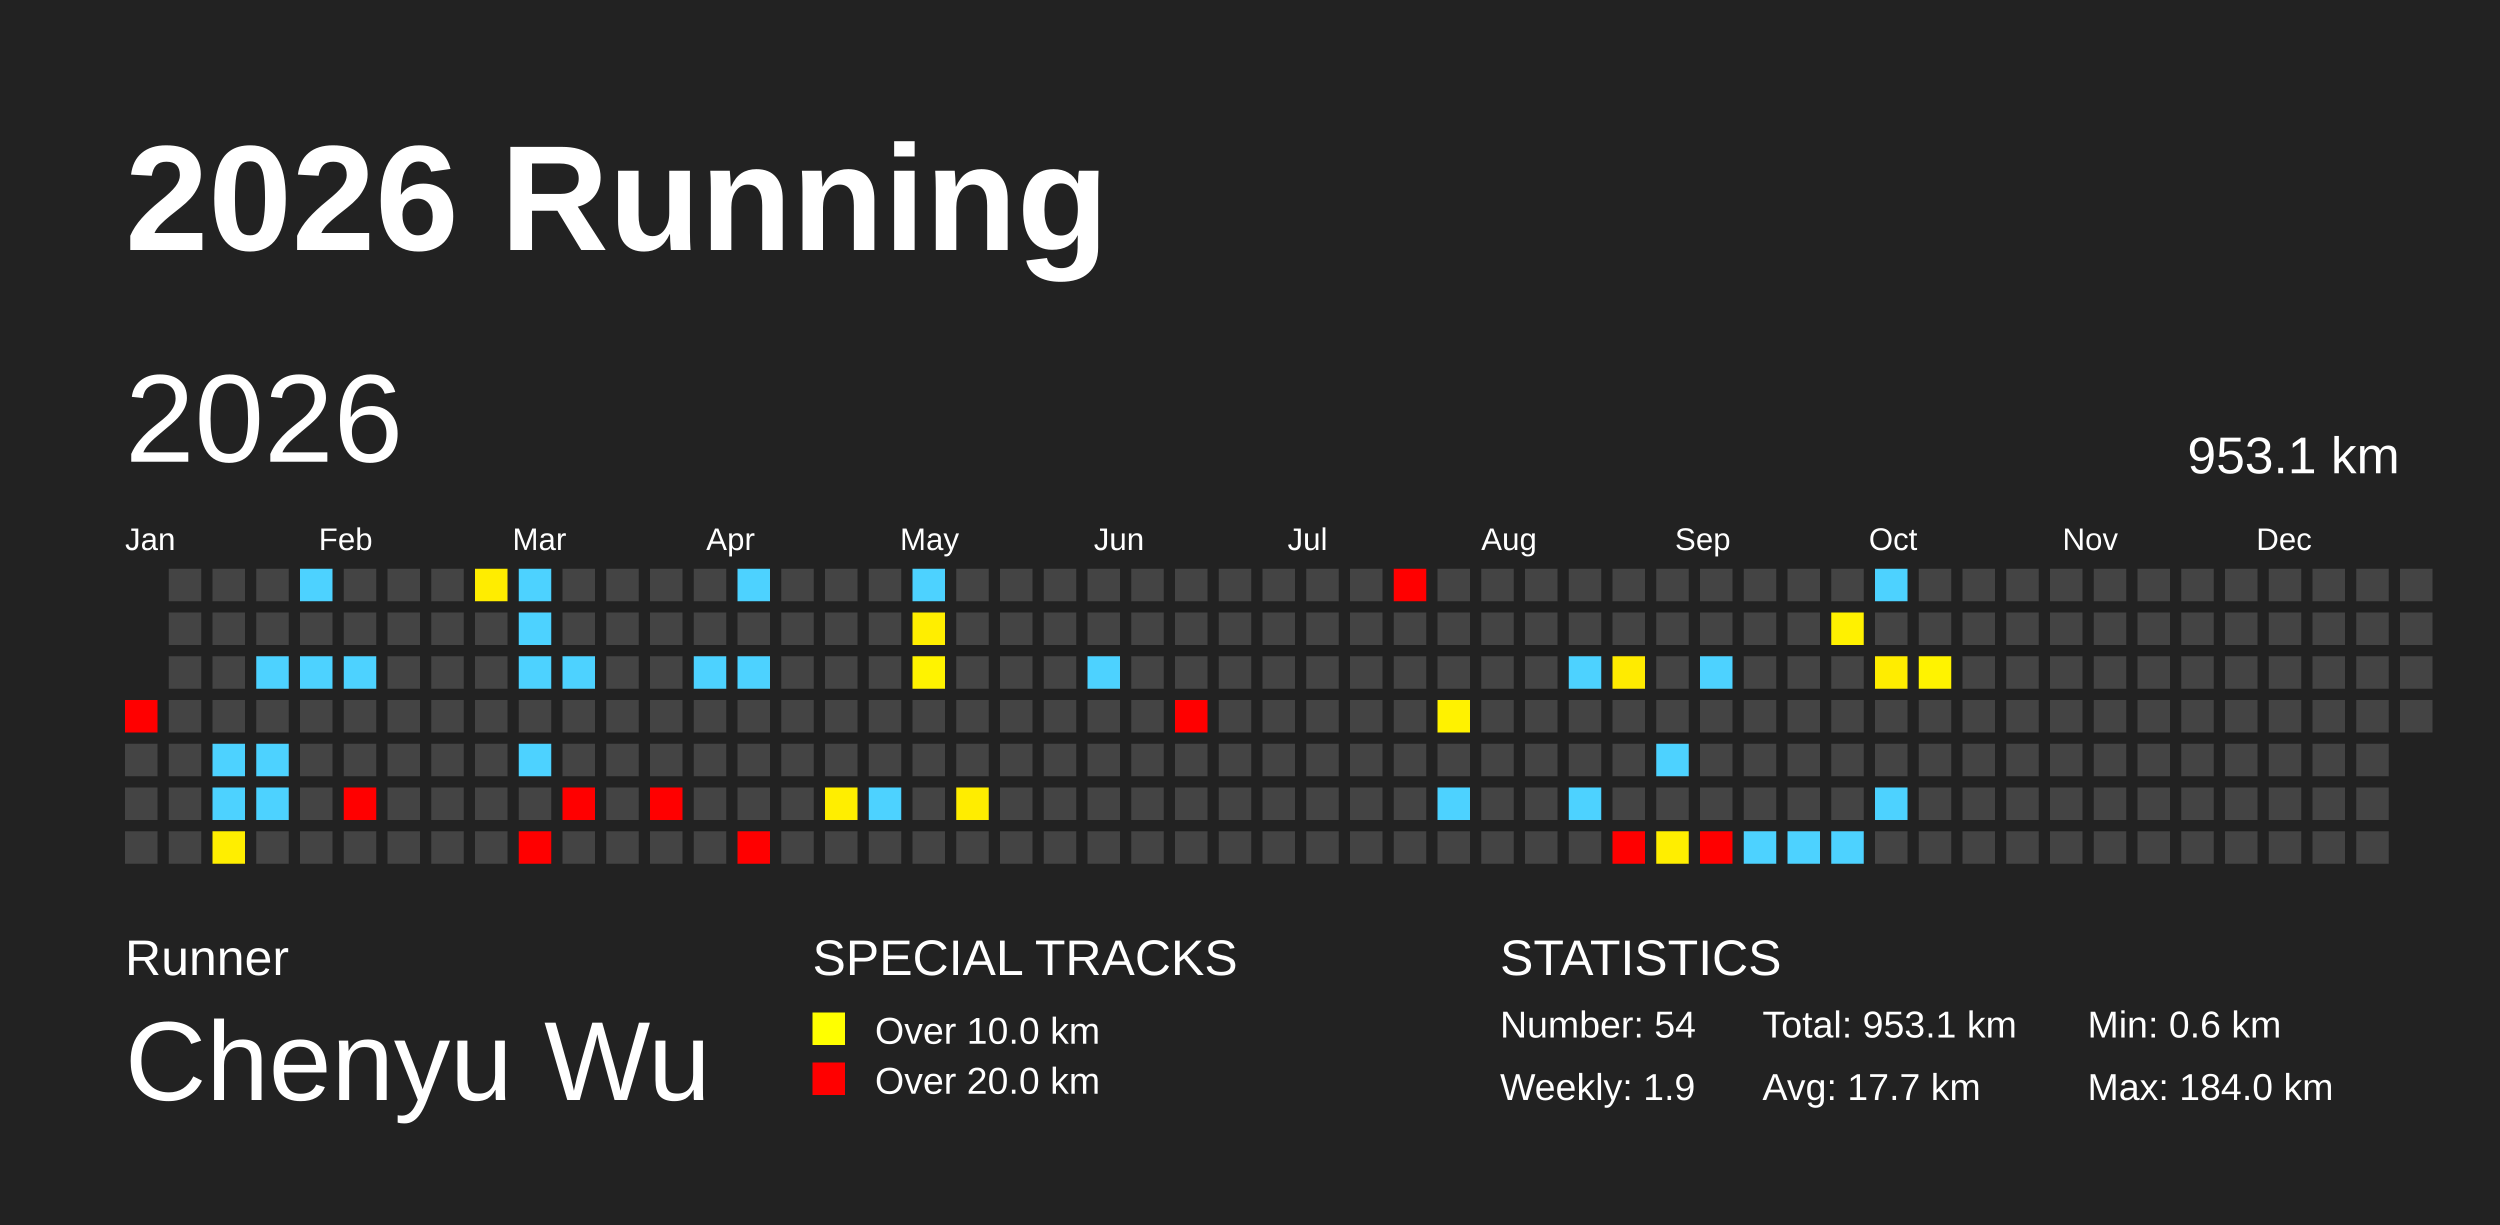
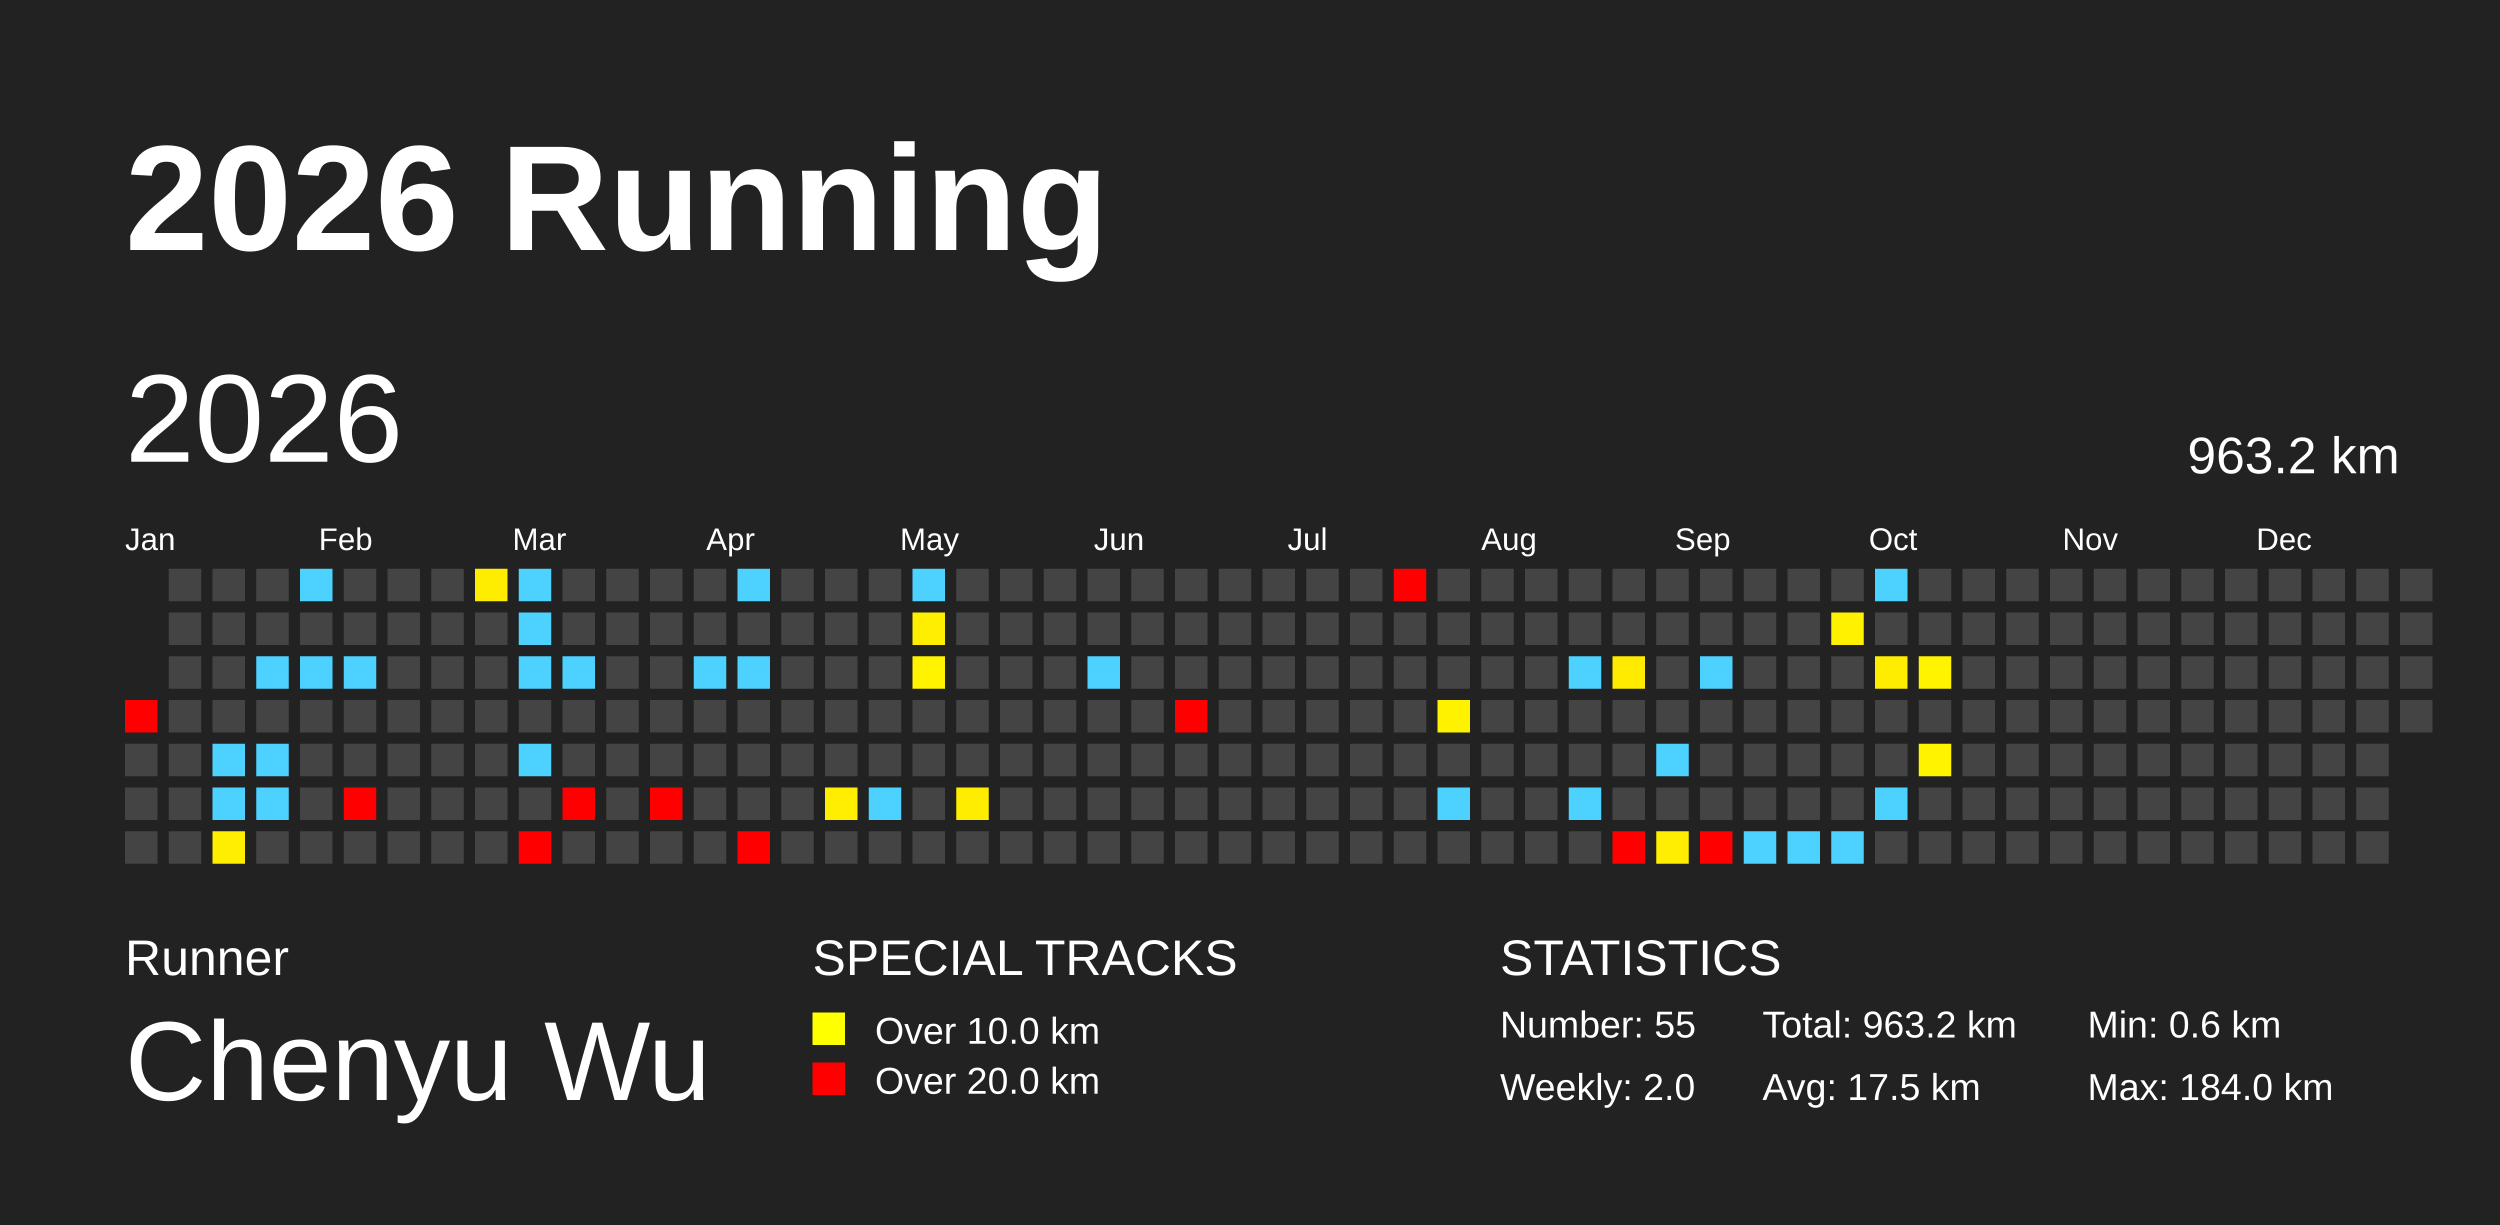
<svg xmlns="http://www.w3.org/2000/svg" baseProfile="full" height="98mm" version="1.1" viewBox="0,0,200,98" width="200mm">
  <defs />
  <rect fill="#222222" height="98" width="200" x="0" y="0" />
  <text fill="#FFFFFF" style="font-size:12px; font-family:Arial; font-weight:bold;" x="10" y="20">2026 Running</text>
  <text fill="#FFFFFF" style="font-size:4px; font-family:Arial" x="10" y="78">Runner</text>
  <text fill="#FFFFFF" style="font-size:9px; font-family:Arial" x="10" y="88">Chenyu Wu</text>
  <text fill="#FFFFFF" style="font-size:4px; font-family:Arial" x="65" y="78">SPECIAL TRACKS</text>
  <rect fill="yellow" height="2.6" width="2.6" x="65" y="81" />
  <text fill="#FFFFFF" style="font-size:3px; font-family:Arial" x="70" y="83.5">Over 10.0 km</text>
  <rect fill="red" height="2.6" width="2.6" x="65" y="85" />
  <text fill="#FFFFFF" style="font-size:3px; font-family:Arial" x="70" y="87.5">Over 20.0 km</text>
  <text fill="#FFFFFF" style="font-size:4px; font-family:Arial" x="120" y="78">STATISTICS</text>
-   <text fill="#FFFFFF" style="font-size:3px; font-family:Arial" x="120" y="83">Number: 54</text>
-   <text fill="#FFFFFF" style="font-size:3px; font-family:Arial" x="120" y="88">Weekly: 1.9</text>
-   <text fill="#FFFFFF" style="font-size:3px; font-family:Arial" x="141" y="83">Total: 953.1 km</text>
-   <text fill="#FFFFFF" style="font-size:3px; font-family:Arial" x="141" y="88">Avg: 17.7 km</text>
+   <text fill="#FFFFFF" style="font-size:3px; font-family:Arial" x="120" y="83">Number: 55</text>
+   <text fill="#FFFFFF" style="font-size:3px; font-family:Arial" x="120" y="88">Weekly: 2.0</text>
+   <text fill="#FFFFFF" style="font-size:3px; font-family:Arial" x="141" y="83">Total: 963.2 km</text>
+   <text fill="#FFFFFF" style="font-size:3px; font-family:Arial" x="141" y="88">Avg: 17.5 km</text>
  <text fill="#FFFFFF" style="font-size:3px; font-family:Arial" x="167" y="83">Min: 0.6 km</text>
  <text fill="#FFFFFF" style="font-size:3px; font-family:Arial" x="167" y="88">Max: 184.0 km</text>
  <text dominant-baseline="hanging" fill="#FFFFFF" style="font-size:10.0px; font-family:Arial;" x="10" y="30">2026</text>
-   <text dominant-baseline="hanging" fill="#FFFFFF" style="font-size:4.125px; font-family:Arial;" x="175" y="35">953.1 km</text>
+   <text dominant-baseline="hanging" fill="#FFFFFF" style="font-size:4.125px; font-family:Arial;" x="175" y="35">963.2 km</text>
  <text fill="#FFFFFF" style="font-size:2.5px; font-family:Arial" x="10.0" y="44">Jan</text>
  <text fill="#FFFFFF" style="font-size:2.5px; font-family:Arial" x="25.5" y="44">Feb</text>
  <text fill="#FFFFFF" style="font-size:2.5px; font-family:Arial" x="41.0" y="44">Mar</text>
  <text fill="#FFFFFF" style="font-size:2.5px; font-family:Arial" x="56.5" y="44">Apr</text>
  <text fill="#FFFFFF" style="font-size:2.5px; font-family:Arial" x="72.0" y="44">May</text>
  <text fill="#FFFFFF" style="font-size:2.5px; font-family:Arial" x="87.5" y="44">Jun</text>
  <text fill="#FFFFFF" style="font-size:2.5px; font-family:Arial" x="103.0" y="44">Jul</text>
  <text fill="#FFFFFF" style="font-size:2.5px; font-family:Arial" x="118.5" y="44">Aug</text>
  <text fill="#FFFFFF" style="font-size:2.5px; font-family:Arial" x="134.0" y="44">Sep</text>
  <text fill="#FFFFFF" style="font-size:2.5px; font-family:Arial" x="149.5" y="44">Oct</text>
  <text fill="#FFFFFF" style="font-size:2.5px; font-family:Arial" x="165.0" y="44">Nov</text>
  <text fill="#FFFFFF" style="font-size:2.5px; font-family:Arial" x="180.5" y="44">Dec</text>
  <rect fill="red" height="2.6" width="2.6" x="10.0" y="56.0" />
  <rect fill="#444444" height="2.6" width="2.6" x="10.0" y="59.5" />
  <rect fill="#444444" height="2.6" width="2.6" x="10.0" y="63.0" />
  <rect fill="#444444" height="2.6" width="2.6" x="10.0" y="66.5" />
  <rect fill="#444444" height="2.6" width="2.6" x="13.5" y="45.5" />
  <rect fill="#444444" height="2.6" width="2.6" x="13.5" y="49.0" />
  <rect fill="#444444" height="2.6" width="2.6" x="13.5" y="52.5" />
  <rect fill="#444444" height="2.6" width="2.6" x="13.5" y="56.0" />
  <rect fill="#444444" height="2.6" width="2.6" x="13.5" y="59.5" />
  <rect fill="#444444" height="2.6" width="2.6" x="13.5" y="63.0" />
  <rect fill="#444444" height="2.6" width="2.6" x="13.5" y="66.5" />
  <rect fill="#444444" height="2.6" width="2.6" x="17.0" y="45.5" />
  <rect fill="#444444" height="2.6" width="2.6" x="17.0" y="49.0" />
  <rect fill="#444444" height="2.6" width="2.6" x="17.0" y="52.5" />
  <rect fill="#444444" height="2.6" width="2.6" x="17.0" y="56.0" />
  <rect fill="#4dd2ff" height="2.6" width="2.6" x="17.0" y="59.5" />
  <rect fill="#4dd2ff" height="2.6" width="2.6" x="17.0" y="63.0" />
  <rect fill="#ffee00" height="2.6" width="2.6" x="17.0" y="66.5" />
  <rect fill="#444444" height="2.6" width="2.6" x="20.5" y="45.5" />
  <rect fill="#444444" height="2.6" width="2.6" x="20.5" y="49.0" />
  <rect fill="#4dd2ff" height="2.6" width="2.6" x="20.5" y="52.5" />
  <rect fill="#444444" height="2.6" width="2.6" x="20.5" y="56.0" />
  <rect fill="#4dd2ff" height="2.6" width="2.6" x="20.5" y="59.5" />
  <rect fill="#4dd2ff" height="2.6" width="2.6" x="20.5" y="63.0" />
  <rect fill="#444444" height="2.6" width="2.6" x="20.5" y="66.5" />
  <rect fill="#4dd2ff" height="2.6" width="2.6" x="24.0" y="45.5" />
  <rect fill="#444444" height="2.6" width="2.6" x="24.0" y="49.0" />
  <rect fill="#4dd2ff" height="2.6" width="2.6" x="24.0" y="52.5" />
  <rect fill="#444444" height="2.6" width="2.6" x="24.0" y="56.0" />
  <rect fill="#444444" height="2.6" width="2.6" x="24.0" y="59.5" />
  <rect fill="#444444" height="2.6" width="2.6" x="24.0" y="63.0" />
  <rect fill="#444444" height="2.6" width="2.6" x="24.0" y="66.5" />
  <rect fill="#444444" height="2.6" width="2.6" x="27.5" y="45.5" />
  <rect fill="#444444" height="2.6" width="2.6" x="27.5" y="49.0" />
  <rect fill="#4dd2ff" height="2.6" width="2.6" x="27.5" y="52.5" />
  <rect fill="#444444" height="2.6" width="2.6" x="27.5" y="56.0" />
  <rect fill="#444444" height="2.6" width="2.6" x="27.5" y="59.5" />
  <rect fill="red" height="2.6" width="2.6" x="27.5" y="63.0" />
  <rect fill="#444444" height="2.6" width="2.6" x="27.5" y="66.5" />
  <rect fill="#444444" height="2.6" width="2.6" x="31.0" y="45.5" />
  <rect fill="#444444" height="2.6" width="2.6" x="31.0" y="49.0" />
  <rect fill="#444444" height="2.6" width="2.6" x="31.0" y="52.5" />
  <rect fill="#444444" height="2.6" width="2.6" x="31.0" y="56.0" />
  <rect fill="#444444" height="2.6" width="2.6" x="31.0" y="59.5" />
  <rect fill="#444444" height="2.6" width="2.6" x="31.0" y="63.0" />
  <rect fill="#444444" height="2.6" width="2.6" x="31.0" y="66.5" />
  <rect fill="#444444" height="2.6" width="2.6" x="34.5" y="45.5" />
  <rect fill="#444444" height="2.6" width="2.6" x="34.5" y="49.0" />
  <rect fill="#444444" height="2.6" width="2.6" x="34.5" y="52.5" />
  <rect fill="#444444" height="2.6" width="2.6" x="34.5" y="56.0" />
  <rect fill="#444444" height="2.6" width="2.6" x="34.5" y="59.5" />
  <rect fill="#444444" height="2.6" width="2.6" x="34.5" y="63.0" />
  <rect fill="#444444" height="2.6" width="2.6" x="34.5" y="66.5" />
  <rect fill="#ffed00" height="2.6" width="2.6" x="38.0" y="45.5" />
  <rect fill="#444444" height="2.6" width="2.6" x="38.0" y="49.0" />
  <rect fill="#444444" height="2.6" width="2.6" x="38.0" y="52.5" />
  <rect fill="#444444" height="2.6" width="2.6" x="38.0" y="56.0" />
  <rect fill="#444444" height="2.6" width="2.6" x="38.0" y="59.5" />
  <rect fill="#444444" height="2.6" width="2.6" x="38.0" y="63.0" />
  <rect fill="#444444" height="2.6" width="2.6" x="38.0" y="66.5" />
  <rect fill="#4dd2ff" height="2.6" width="2.6" x="41.5" y="45.5" />
  <rect fill="#4dd2ff" height="2.6" width="2.6" x="41.5" y="49.0" />
  <rect fill="#4dd2ff" height="2.6" width="2.6" x="41.5" y="52.5" />
  <rect fill="#444444" height="2.6" width="2.6" x="41.5" y="56.0" />
  <rect fill="#4dd2ff" height="2.6" width="2.6" x="41.5" y="59.5" />
  <rect fill="#444444" height="2.6" width="2.6" x="41.5" y="63.0" />
  <rect fill="red" height="2.6" width="2.6" x="41.5" y="66.5" />
  <rect fill="#444444" height="2.6" width="2.6" x="45.0" y="45.5" />
  <rect fill="#444444" height="2.6" width="2.6" x="45.0" y="49.0" />
  <rect fill="#4dd2ff" height="2.6" width="2.6" x="45.0" y="52.5" />
  <rect fill="#444444" height="2.6" width="2.6" x="45.0" y="56.0" />
  <rect fill="#444444" height="2.6" width="2.6" x="45.0" y="59.5" />
  <rect fill="red" height="2.6" width="2.6" x="45.0" y="63.0" />
  <rect fill="#444444" height="2.6" width="2.6" x="45.0" y="66.5" />
  <rect fill="#444444" height="2.6" width="2.6" x="48.5" y="45.5" />
  <rect fill="#444444" height="2.6" width="2.6" x="48.5" y="49.0" />
  <rect fill="#444444" height="2.6" width="2.6" x="48.5" y="52.5" />
  <rect fill="#444444" height="2.6" width="2.6" x="48.5" y="56.0" />
  <rect fill="#444444" height="2.6" width="2.6" x="48.5" y="59.5" />
  <rect fill="#444444" height="2.6" width="2.6" x="48.5" y="63.0" />
  <rect fill="#444444" height="2.6" width="2.6" x="48.5" y="66.5" />
  <rect fill="#444444" height="2.6" width="2.6" x="52.0" y="45.5" />
  <rect fill="#444444" height="2.6" width="2.6" x="52.0" y="49.0" />
  <rect fill="#444444" height="2.6" width="2.6" x="52.0" y="52.5" />
  <rect fill="#444444" height="2.6" width="2.6" x="52.0" y="56.0" />
  <rect fill="#444444" height="2.6" width="2.6" x="52.0" y="59.5" />
  <rect fill="red" height="2.6" width="2.6" x="52.0" y="63.0" />
  <rect fill="#444444" height="2.6" width="2.6" x="52.0" y="66.5" />
  <rect fill="#444444" height="2.6" width="2.6" x="55.5" y="45.5" />
  <rect fill="#444444" height="2.6" width="2.6" x="55.5" y="49.0" />
  <rect fill="#4dd2ff" height="2.6" width="2.6" x="55.5" y="52.5" />
  <rect fill="#444444" height="2.6" width="2.6" x="55.5" y="56.0" />
  <rect fill="#444444" height="2.6" width="2.6" x="55.5" y="59.5" />
  <rect fill="#444444" height="2.6" width="2.6" x="55.5" y="63.0" />
  <rect fill="#444444" height="2.6" width="2.6" x="55.5" y="66.5" />
  <rect fill="#4dd2ff" height="2.6" width="2.6" x="59.0" y="45.5" />
  <rect fill="#444444" height="2.6" width="2.6" x="59.0" y="49.0" />
  <rect fill="#4dd2ff" height="2.6" width="2.6" x="59.0" y="52.5" />
  <rect fill="#444444" height="2.6" width="2.6" x="59.0" y="56.0" />
  <rect fill="#444444" height="2.6" width="2.6" x="59.0" y="59.5" />
  <rect fill="#444444" height="2.6" width="2.6" x="59.0" y="63.0" />
  <rect fill="red" height="2.6" width="2.6" x="59.0" y="66.5" />
  <rect fill="#444444" height="2.6" width="2.6" x="62.5" y="45.5" />
  <rect fill="#444444" height="2.6" width="2.6" x="62.5" y="49.0" />
  <rect fill="#444444" height="2.6" width="2.6" x="62.5" y="52.5" />
  <rect fill="#444444" height="2.6" width="2.6" x="62.5" y="56.0" />
  <rect fill="#444444" height="2.6" width="2.6" x="62.5" y="59.5" />
  <rect fill="#444444" height="2.6" width="2.6" x="62.5" y="63.0" />
  <rect fill="#444444" height="2.6" width="2.6" x="62.5" y="66.5" />
  <rect fill="#444444" height="2.6" width="2.6" x="66.0" y="45.5" />
  <rect fill="#444444" height="2.6" width="2.6" x="66.0" y="49.0" />
  <rect fill="#444444" height="2.6" width="2.6" x="66.0" y="52.5" />
  <rect fill="#444444" height="2.6" width="2.6" x="66.0" y="56.0" />
  <rect fill="#444444" height="2.6" width="2.6" x="66.0" y="59.5" />
  <rect fill="#ffee00" height="2.6" width="2.6" x="66.0" y="63.0" />
  <rect fill="#444444" height="2.6" width="2.6" x="66.0" y="66.5" />
  <rect fill="#444444" height="2.6" width="2.6" x="69.5" y="45.5" />
  <rect fill="#444444" height="2.6" width="2.6" x="69.5" y="49.0" />
  <rect fill="#444444" height="2.6" width="2.6" x="69.5" y="52.5" />
  <rect fill="#444444" height="2.6" width="2.6" x="69.5" y="56.0" />
  <rect fill="#444444" height="2.6" width="2.6" x="69.5" y="59.5" />
  <rect fill="#4dd2ff" height="2.6" width="2.6" x="69.5" y="63.0" />
  <rect fill="#444444" height="2.6" width="2.6" x="69.5" y="66.5" />
  <rect fill="#4dd2ff" height="2.6" width="2.6" x="73.0" y="45.5" />
  <rect fill="#ffee00" height="2.6" width="2.6" x="73.0" y="49.0" />
  <rect fill="#fff300" height="2.6" width="2.6" x="73.0" y="52.5" />
  <rect fill="#444444" height="2.6" width="2.6" x="73.0" y="56.0" />
  <rect fill="#444444" height="2.6" width="2.6" x="73.0" y="59.5" />
  <rect fill="#444444" height="2.6" width="2.6" x="73.0" y="63.0" />
  <rect fill="#444444" height="2.6" width="2.6" x="73.0" y="66.5" />
  <rect fill="#444444" height="2.6" width="2.6" x="76.5" y="45.5" />
  <rect fill="#444444" height="2.6" width="2.6" x="76.5" y="49.0" />
  <rect fill="#444444" height="2.6" width="2.6" x="76.5" y="52.5" />
  <rect fill="#444444" height="2.6" width="2.6" x="76.5" y="56.0" />
  <rect fill="#444444" height="2.6" width="2.6" x="76.5" y="59.5" />
  <rect fill="#ffed00" height="2.6" width="2.6" x="76.5" y="63.0" />
  <rect fill="#444444" height="2.6" width="2.6" x="76.5" y="66.5" />
  <rect fill="#444444" height="2.6" width="2.6" x="80.0" y="45.5" />
  <rect fill="#444444" height="2.6" width="2.6" x="80.0" y="49.0" />
  <rect fill="#444444" height="2.6" width="2.6" x="80.0" y="52.5" />
  <rect fill="#444444" height="2.6" width="2.6" x="80.0" y="56.0" />
  <rect fill="#444444" height="2.6" width="2.6" x="80.0" y="59.5" />
  <rect fill="#444444" height="2.6" width="2.6" x="80.0" y="63.0" />
  <rect fill="#444444" height="2.6" width="2.6" x="80.0" y="66.5" />
  <rect fill="#444444" height="2.6" width="2.6" x="83.5" y="45.5" />
  <rect fill="#444444" height="2.6" width="2.6" x="83.5" y="49.0" />
  <rect fill="#444444" height="2.6" width="2.6" x="83.5" y="52.5" />
  <rect fill="#444444" height="2.6" width="2.6" x="83.5" y="56.0" />
  <rect fill="#444444" height="2.6" width="2.6" x="83.5" y="59.5" />
  <rect fill="#444444" height="2.6" width="2.6" x="83.5" y="63.0" />
  <rect fill="#444444" height="2.6" width="2.6" x="83.5" y="66.5" />
  <rect fill="#444444" height="2.6" width="2.6" x="87.0" y="45.5" />
  <rect fill="#444444" height="2.6" width="2.6" x="87.0" y="49.0" />
  <rect fill="#4dd2ff" height="2.6" width="2.6" x="87.0" y="52.5" />
  <rect fill="#444444" height="2.6" width="2.6" x="87.0" y="56.0" />
  <rect fill="#444444" height="2.6" width="2.6" x="87.0" y="59.5" />
  <rect fill="#444444" height="2.6" width="2.6" x="87.0" y="63.0" />
  <rect fill="#444444" height="2.6" width="2.6" x="87.0" y="66.5" />
  <rect fill="#444444" height="2.6" width="2.6" x="90.5" y="45.5" />
  <rect fill="#444444" height="2.6" width="2.6" x="90.5" y="49.0" />
  <rect fill="#444444" height="2.6" width="2.6" x="90.5" y="52.5" />
  <rect fill="#444444" height="2.6" width="2.6" x="90.5" y="56.0" />
  <rect fill="#444444" height="2.6" width="2.6" x="90.5" y="59.5" />
  <rect fill="#444444" height="2.6" width="2.6" x="90.5" y="63.0" />
  <rect fill="#444444" height="2.6" width="2.6" x="90.5" y="66.5" />
  <rect fill="#444444" height="2.6" width="2.6" x="94.0" y="45.5" />
  <rect fill="#444444" height="2.6" width="2.6" x="94.0" y="49.0" />
  <rect fill="#444444" height="2.6" width="2.6" x="94.0" y="52.5" />
  <rect fill="red" height="2.6" width="2.6" x="94.0" y="56.0" />
  <rect fill="#444444" height="2.6" width="2.6" x="94.0" y="59.5" />
  <rect fill="#444444" height="2.6" width="2.6" x="94.0" y="63.0" />
  <rect fill="#444444" height="2.6" width="2.6" x="94.0" y="66.5" />
  <rect fill="#444444" height="2.6" width="2.6" x="97.5" y="45.5" />
  <rect fill="#444444" height="2.6" width="2.6" x="97.5" y="49.0" />
  <rect fill="#444444" height="2.6" width="2.6" x="97.5" y="52.5" />
  <rect fill="#444444" height="2.6" width="2.6" x="97.5" y="56.0" />
  <rect fill="#444444" height="2.6" width="2.6" x="97.5" y="59.5" />
  <rect fill="#444444" height="2.6" width="2.6" x="97.5" y="63.0" />
  <rect fill="#444444" height="2.6" width="2.6" x="97.5" y="66.5" />
  <rect fill="#444444" height="2.6" width="2.6" x="101.0" y="45.5" />
  <rect fill="#444444" height="2.6" width="2.6" x="101.0" y="49.0" />
  <rect fill="#444444" height="2.6" width="2.6" x="101.0" y="52.5" />
  <rect fill="#444444" height="2.6" width="2.6" x="101.0" y="56.0" />
  <rect fill="#444444" height="2.6" width="2.6" x="101.0" y="59.5" />
  <rect fill="#444444" height="2.6" width="2.6" x="101.0" y="63.0" />
  <rect fill="#444444" height="2.6" width="2.6" x="101.0" y="66.5" />
  <rect fill="#444444" height="2.6" width="2.6" x="104.5" y="45.5" />
  <rect fill="#444444" height="2.6" width="2.6" x="104.5" y="49.0" />
  <rect fill="#444444" height="2.6" width="2.6" x="104.5" y="52.5" />
  <rect fill="#444444" height="2.6" width="2.6" x="104.5" y="56.0" />
  <rect fill="#444444" height="2.6" width="2.6" x="104.5" y="59.5" />
  <rect fill="#444444" height="2.6" width="2.6" x="104.5" y="63.0" />
  <rect fill="#444444" height="2.6" width="2.6" x="104.5" y="66.5" />
  <rect fill="#444444" height="2.6" width="2.6" x="108.0" y="45.5" />
  <rect fill="#444444" height="2.6" width="2.6" x="108.0" y="49.0" />
  <rect fill="#444444" height="2.6" width="2.6" x="108.0" y="52.5" />
  <rect fill="#444444" height="2.6" width="2.6" x="108.0" y="56.0" />
  <rect fill="#444444" height="2.6" width="2.6" x="108.0" y="59.5" />
  <rect fill="#444444" height="2.6" width="2.6" x="108.0" y="63.0" />
  <rect fill="#444444" height="2.6" width="2.6" x="108.0" y="66.5" />
  <rect fill="red" height="2.6" width="2.6" x="111.5" y="45.5" />
  <rect fill="#444444" height="2.6" width="2.6" x="111.5" y="49.0" />
  <rect fill="#444444" height="2.6" width="2.6" x="111.5" y="52.5" />
  <rect fill="#444444" height="2.6" width="2.6" x="111.5" y="56.0" />
  <rect fill="#444444" height="2.6" width="2.6" x="111.5" y="59.5" />
  <rect fill="#444444" height="2.6" width="2.6" x="111.5" y="63.0" />
  <rect fill="#444444" height="2.6" width="2.6" x="111.5" y="66.5" />
  <rect fill="#444444" height="2.6" width="2.6" x="115.0" y="45.5" />
  <rect fill="#444444" height="2.6" width="2.6" x="115.0" y="49.0" />
  <rect fill="#444444" height="2.6" width="2.6" x="115.0" y="52.5" />
  <rect fill="#fff200" height="2.6" width="2.6" x="115.0" y="56.0" />
  <rect fill="#444444" height="2.6" width="2.6" x="115.0" y="59.5" />
  <rect fill="#4dd2ff" height="2.6" width="2.6" x="115.0" y="63.0" />
  <rect fill="#444444" height="2.6" width="2.6" x="115.0" y="66.5" />
  <rect fill="#444444" height="2.6" width="2.6" x="118.5" y="45.5" />
  <rect fill="#444444" height="2.6" width="2.6" x="118.5" y="49.0" />
  <rect fill="#444444" height="2.6" width="2.6" x="118.5" y="52.5" />
  <rect fill="#444444" height="2.6" width="2.6" x="118.5" y="56.0" />
  <rect fill="#444444" height="2.6" width="2.6" x="118.5" y="59.5" />
  <rect fill="#444444" height="2.6" width="2.6" x="118.5" y="63.0" />
  <rect fill="#444444" height="2.6" width="2.6" x="118.5" y="66.5" />
  <rect fill="#444444" height="2.6" width="2.6" x="122.0" y="45.5" />
  <rect fill="#444444" height="2.6" width="2.6" x="122.0" y="49.0" />
  <rect fill="#444444" height="2.6" width="2.6" x="122.0" y="52.5" />
  <rect fill="#444444" height="2.6" width="2.6" x="122.0" y="56.0" />
  <rect fill="#444444" height="2.6" width="2.6" x="122.0" y="59.5" />
  <rect fill="#444444" height="2.6" width="2.6" x="122.0" y="63.0" />
  <rect fill="#444444" height="2.6" width="2.6" x="122.0" y="66.5" />
  <rect fill="#444444" height="2.6" width="2.6" x="125.5" y="45.5" />
  <rect fill="#444444" height="2.6" width="2.6" x="125.5" y="49.0" />
  <rect fill="#4dd2ff" height="2.6" width="2.6" x="125.5" y="52.5" />
  <rect fill="#444444" height="2.6" width="2.6" x="125.5" y="56.0" />
  <rect fill="#444444" height="2.6" width="2.6" x="125.5" y="59.5" />
  <rect fill="#4dd2ff" height="2.6" width="2.6" x="125.5" y="63.0" />
  <rect fill="#444444" height="2.6" width="2.6" x="125.5" y="66.5" />
  <rect fill="#444444" height="2.6" width="2.6" x="129.0" y="45.5" />
  <rect fill="#444444" height="2.6" width="2.6" x="129.0" y="49.0" />
  <rect fill="#ffeb00" height="2.6" width="2.6" x="129.0" y="52.5" />
  <rect fill="#444444" height="2.6" width="2.6" x="129.0" y="56.0" />
  <rect fill="#444444" height="2.6" width="2.6" x="129.0" y="59.5" />
  <rect fill="#444444" height="2.6" width="2.6" x="129.0" y="63.0" />
  <rect fill="red" height="2.6" width="2.6" x="129.0" y="66.5" />
  <rect fill="#444444" height="2.6" width="2.6" x="132.5" y="45.5" />
  <rect fill="#444444" height="2.6" width="2.6" x="132.5" y="49.0" />
  <rect fill="#444444" height="2.6" width="2.6" x="132.5" y="52.5" />
  <rect fill="#444444" height="2.6" width="2.6" x="132.5" y="56.0" />
  <rect fill="#4dd2ff" height="2.6" width="2.6" x="132.5" y="59.5" />
  <rect fill="#444444" height="2.6" width="2.6" x="132.5" y="63.0" />
  <rect fill="#ffee00" height="2.6" width="2.6" x="132.5" y="66.5" />
  <rect fill="#444444" height="2.6" width="2.6" x="136.0" y="45.5" />
  <rect fill="#444444" height="2.6" width="2.6" x="136.0" y="49.0" />
  <rect fill="#4dd2ff" height="2.6" width="2.6" x="136.0" y="52.5" />
  <rect fill="#444444" height="2.6" width="2.6" x="136.0" y="56.0" />
  <rect fill="#444444" height="2.6" width="2.6" x="136.0" y="59.5" />
  <rect fill="#444444" height="2.6" width="2.6" x="136.0" y="63.0" />
  <rect fill="red" height="2.6" width="2.6" x="136.0" y="66.5" />
  <rect fill="#444444" height="2.6" width="2.6" x="139.5" y="45.5" />
  <rect fill="#444444" height="2.6" width="2.6" x="139.5" y="49.0" />
  <rect fill="#444444" height="2.6" width="2.6" x="139.5" y="52.5" />
  <rect fill="#444444" height="2.6" width="2.6" x="139.5" y="56.0" />
  <rect fill="#444444" height="2.6" width="2.6" x="139.5" y="59.5" />
  <rect fill="#444444" height="2.6" width="2.6" x="139.5" y="63.0" />
  <rect fill="#4dd2ff" height="2.6" width="2.6" x="139.5" y="66.5" />
  <rect fill="#444444" height="2.6" width="2.6" x="143.0" y="45.5" />
  <rect fill="#444444" height="2.6" width="2.6" x="143.0" y="49.0" />
  <rect fill="#444444" height="2.6" width="2.6" x="143.0" y="52.5" />
  <rect fill="#444444" height="2.6" width="2.6" x="143.0" y="56.0" />
  <rect fill="#444444" height="2.6" width="2.6" x="143.0" y="59.5" />
  <rect fill="#444444" height="2.6" width="2.6" x="143.0" y="63.0" />
  <rect fill="#4dd2ff" height="2.6" width="2.6" x="143.0" y="66.5" />
  <rect fill="#444444" height="2.6" width="2.6" x="146.5" y="45.5" />
  <rect fill="#fff100" height="2.6" width="2.6" x="146.5" y="49.0" />
  <rect fill="#444444" height="2.6" width="2.6" x="146.5" y="52.5" />
  <rect fill="#444444" height="2.6" width="2.6" x="146.5" y="56.0" />
  <rect fill="#444444" height="2.6" width="2.6" x="146.5" y="59.5" />
  <rect fill="#444444" height="2.6" width="2.6" x="146.5" y="63.0" />
  <rect fill="#4dd2ff" height="2.6" width="2.6" x="146.5" y="66.5" />
  <rect fill="#4dd2ff" height="2.6" width="2.6" x="150.0" y="45.5" />
  <rect fill="#444444" height="2.6" width="2.6" x="150.0" y="49.0" />
  <rect fill="#ffed00" height="2.6" width="2.6" x="150.0" y="52.5" />
  <rect fill="#444444" height="2.6" width="2.6" x="150.0" y="56.0" />
  <rect fill="#444444" height="2.6" width="2.6" x="150.0" y="59.5" />
  <rect fill="#4dd2ff" height="2.6" width="2.6" x="150.0" y="63.0" />
  <rect fill="#444444" height="2.6" width="2.6" x="150.0" y="66.5" />
  <rect fill="#444444" height="2.6" width="2.6" x="153.5" y="45.5" />
  <rect fill="#444444" height="2.6" width="2.6" x="153.5" y="49.0" />
  <rect fill="#fff300" height="2.6" width="2.6" x="153.5" y="52.5" />
  <rect fill="#444444" height="2.6" width="2.6" x="153.5" y="56.0" />
-   <rect fill="#444444" height="2.6" width="2.6" x="153.5" y="59.5" />
+   <rect fill="#fff300" height="2.6" width="2.6" x="153.5" y="59.5" />
  <rect fill="#444444" height="2.6" width="2.6" x="153.5" y="63.0" />
  <rect fill="#444444" height="2.6" width="2.6" x="153.5" y="66.5" />
  <rect fill="#444444" height="2.6" width="2.6" x="157.0" y="45.5" />
  <rect fill="#444444" height="2.6" width="2.6" x="157.0" y="49.0" />
  <rect fill="#444444" height="2.6" width="2.6" x="157.0" y="52.5" />
  <rect fill="#444444" height="2.6" width="2.6" x="157.0" y="56.0" />
  <rect fill="#444444" height="2.6" width="2.6" x="157.0" y="59.5" />
  <rect fill="#444444" height="2.6" width="2.6" x="157.0" y="63.0" />
  <rect fill="#444444" height="2.6" width="2.6" x="157.0" y="66.5" />
  <rect fill="#444444" height="2.6" width="2.6" x="160.5" y="45.5" />
  <rect fill="#444444" height="2.6" width="2.6" x="160.5" y="49.0" />
  <rect fill="#444444" height="2.6" width="2.6" x="160.5" y="52.5" />
  <rect fill="#444444" height="2.6" width="2.6" x="160.5" y="56.0" />
  <rect fill="#444444" height="2.6" width="2.6" x="160.5" y="59.5" />
  <rect fill="#444444" height="2.6" width="2.6" x="160.5" y="63.0" />
  <rect fill="#444444" height="2.6" width="2.6" x="160.5" y="66.5" />
  <rect fill="#444444" height="2.6" width="2.6" x="164.0" y="45.5" />
  <rect fill="#444444" height="2.6" width="2.6" x="164.0" y="49.0" />
  <rect fill="#444444" height="2.6" width="2.6" x="164.0" y="52.5" />
  <rect fill="#444444" height="2.6" width="2.6" x="164.0" y="56.0" />
  <rect fill="#444444" height="2.6" width="2.6" x="164.0" y="59.5" />
  <rect fill="#444444" height="2.6" width="2.6" x="164.0" y="63.0" />
  <rect fill="#444444" height="2.6" width="2.6" x="164.0" y="66.5" />
  <rect fill="#444444" height="2.6" width="2.6" x="167.5" y="45.5" />
  <rect fill="#444444" height="2.6" width="2.6" x="167.5" y="49.0" />
  <rect fill="#444444" height="2.6" width="2.6" x="167.5" y="52.5" />
  <rect fill="#444444" height="2.6" width="2.6" x="167.5" y="56.0" />
  <rect fill="#444444" height="2.6" width="2.6" x="167.5" y="59.5" />
  <rect fill="#444444" height="2.6" width="2.6" x="167.5" y="63.0" />
  <rect fill="#444444" height="2.6" width="2.6" x="167.5" y="66.5" />
  <rect fill="#444444" height="2.6" width="2.6" x="171.0" y="45.5" />
  <rect fill="#444444" height="2.6" width="2.6" x="171.0" y="49.0" />
  <rect fill="#444444" height="2.6" width="2.6" x="171.0" y="52.5" />
  <rect fill="#444444" height="2.6" width="2.6" x="171.0" y="56.0" />
  <rect fill="#444444" height="2.6" width="2.6" x="171.0" y="59.5" />
  <rect fill="#444444" height="2.6" width="2.6" x="171.0" y="63.0" />
  <rect fill="#444444" height="2.6" width="2.6" x="171.0" y="66.5" />
  <rect fill="#444444" height="2.6" width="2.6" x="174.5" y="45.5" />
  <rect fill="#444444" height="2.6" width="2.6" x="174.5" y="49.0" />
  <rect fill="#444444" height="2.6" width="2.6" x="174.5" y="52.5" />
  <rect fill="#444444" height="2.6" width="2.6" x="174.5" y="56.0" />
  <rect fill="#444444" height="2.6" width="2.6" x="174.5" y="59.5" />
  <rect fill="#444444" height="2.6" width="2.6" x="174.5" y="63.0" />
  <rect fill="#444444" height="2.6" width="2.6" x="174.5" y="66.5" />
  <rect fill="#444444" height="2.6" width="2.6" x="178.0" y="45.5" />
  <rect fill="#444444" height="2.6" width="2.6" x="178.0" y="49.0" />
  <rect fill="#444444" height="2.6" width="2.6" x="178.0" y="52.5" />
  <rect fill="#444444" height="2.6" width="2.6" x="178.0" y="56.0" />
  <rect fill="#444444" height="2.6" width="2.6" x="178.0" y="59.5" />
  <rect fill="#444444" height="2.6" width="2.6" x="178.0" y="63.0" />
  <rect fill="#444444" height="2.6" width="2.6" x="178.0" y="66.5" />
  <rect fill="#444444" height="2.6" width="2.6" x="181.5" y="45.5" />
  <rect fill="#444444" height="2.6" width="2.6" x="181.5" y="49.0" />
  <rect fill="#444444" height="2.6" width="2.6" x="181.5" y="52.5" />
  <rect fill="#444444" height="2.6" width="2.6" x="181.5" y="56.0" />
  <rect fill="#444444" height="2.6" width="2.6" x="181.5" y="59.5" />
  <rect fill="#444444" height="2.6" width="2.6" x="181.5" y="63.0" />
  <rect fill="#444444" height="2.6" width="2.6" x="181.5" y="66.5" />
  <rect fill="#444444" height="2.6" width="2.6" x="185.0" y="45.5" />
  <rect fill="#444444" height="2.6" width="2.6" x="185.0" y="49.0" />
  <rect fill="#444444" height="2.6" width="2.6" x="185.0" y="52.5" />
  <rect fill="#444444" height="2.6" width="2.6" x="185.0" y="56.0" />
  <rect fill="#444444" height="2.6" width="2.6" x="185.0" y="59.5" />
  <rect fill="#444444" height="2.6" width="2.6" x="185.0" y="63.0" />
  <rect fill="#444444" height="2.6" width="2.6" x="185.0" y="66.5" />
  <rect fill="#444444" height="2.6" width="2.6" x="188.5" y="45.5" />
  <rect fill="#444444" height="2.6" width="2.6" x="188.5" y="49.0" />
  <rect fill="#444444" height="2.6" width="2.6" x="188.5" y="52.5" />
  <rect fill="#444444" height="2.6" width="2.6" x="188.5" y="56.0" />
  <rect fill="#444444" height="2.6" width="2.6" x="188.5" y="59.5" />
  <rect fill="#444444" height="2.6" width="2.6" x="188.5" y="63.0" />
  <rect fill="#444444" height="2.6" width="2.6" x="188.5" y="66.5" />
  <rect fill="#444444" height="2.6" width="2.6" x="192.0" y="45.5" />
  <rect fill="#444444" height="2.6" width="2.6" x="192.0" y="49.0" />
  <rect fill="#444444" height="2.6" width="2.6" x="192.0" y="52.5" />
  <rect fill="#444444" height="2.6" width="2.6" x="192.0" y="56.0" />
</svg>
